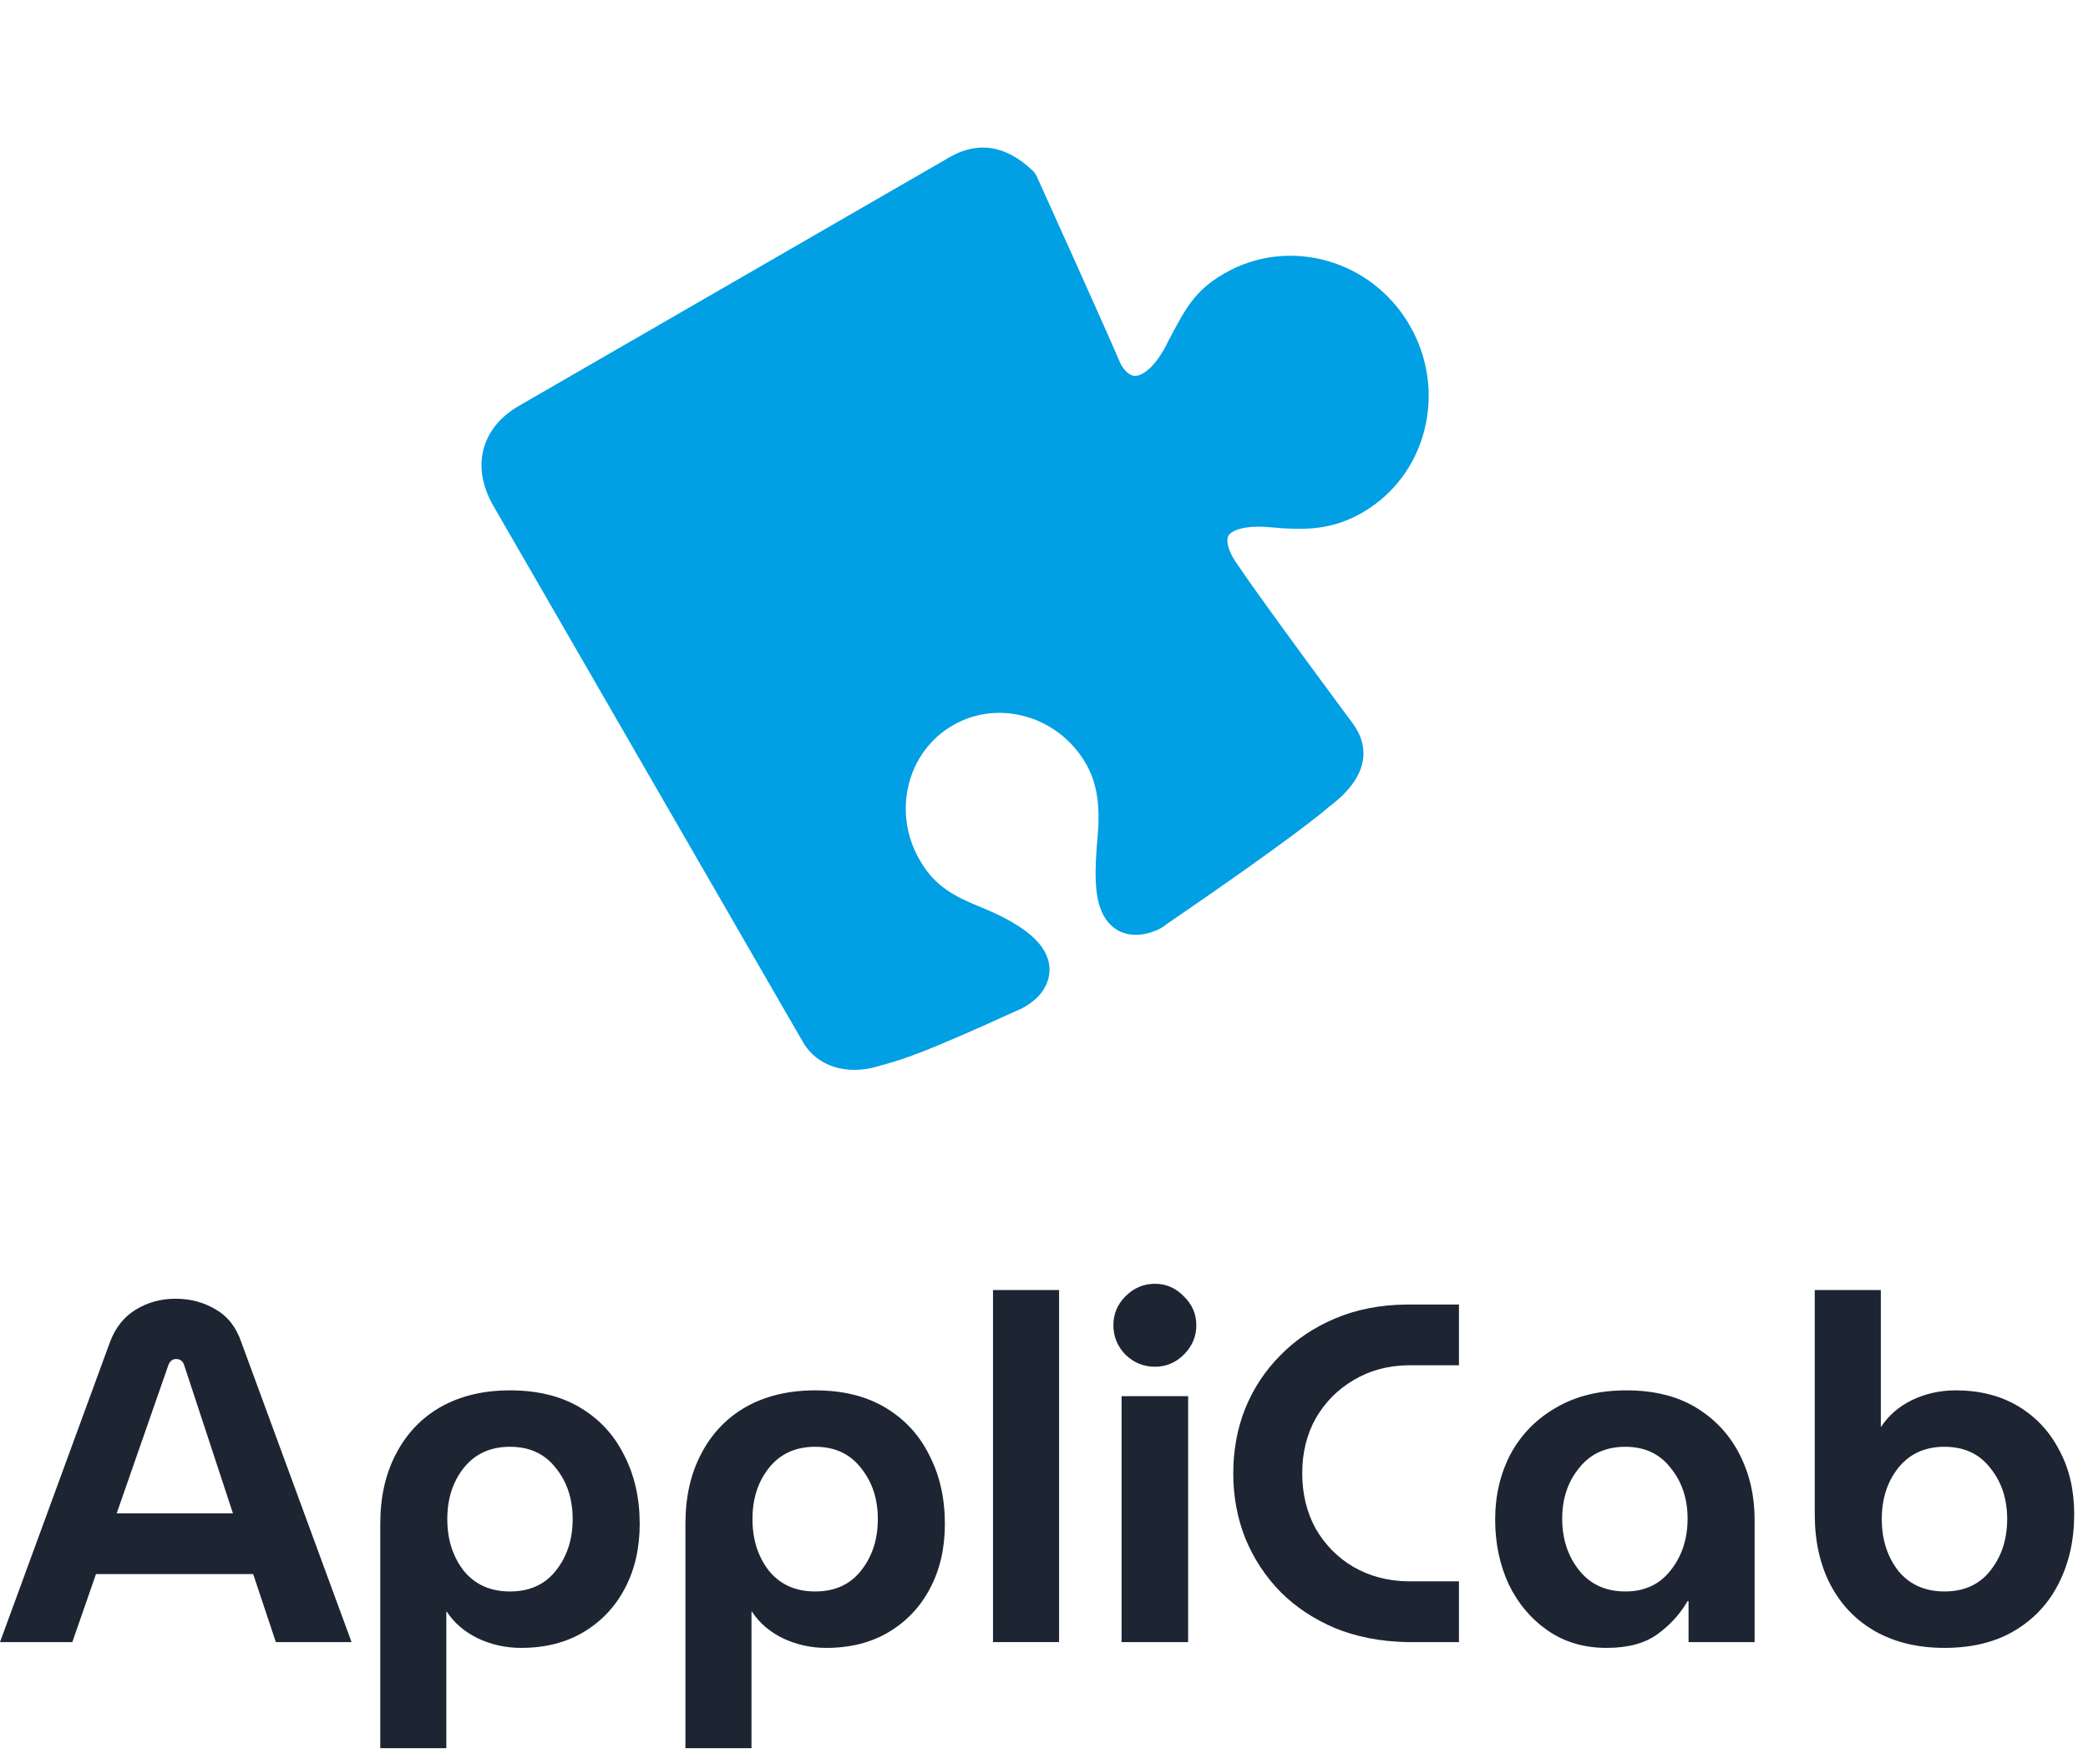
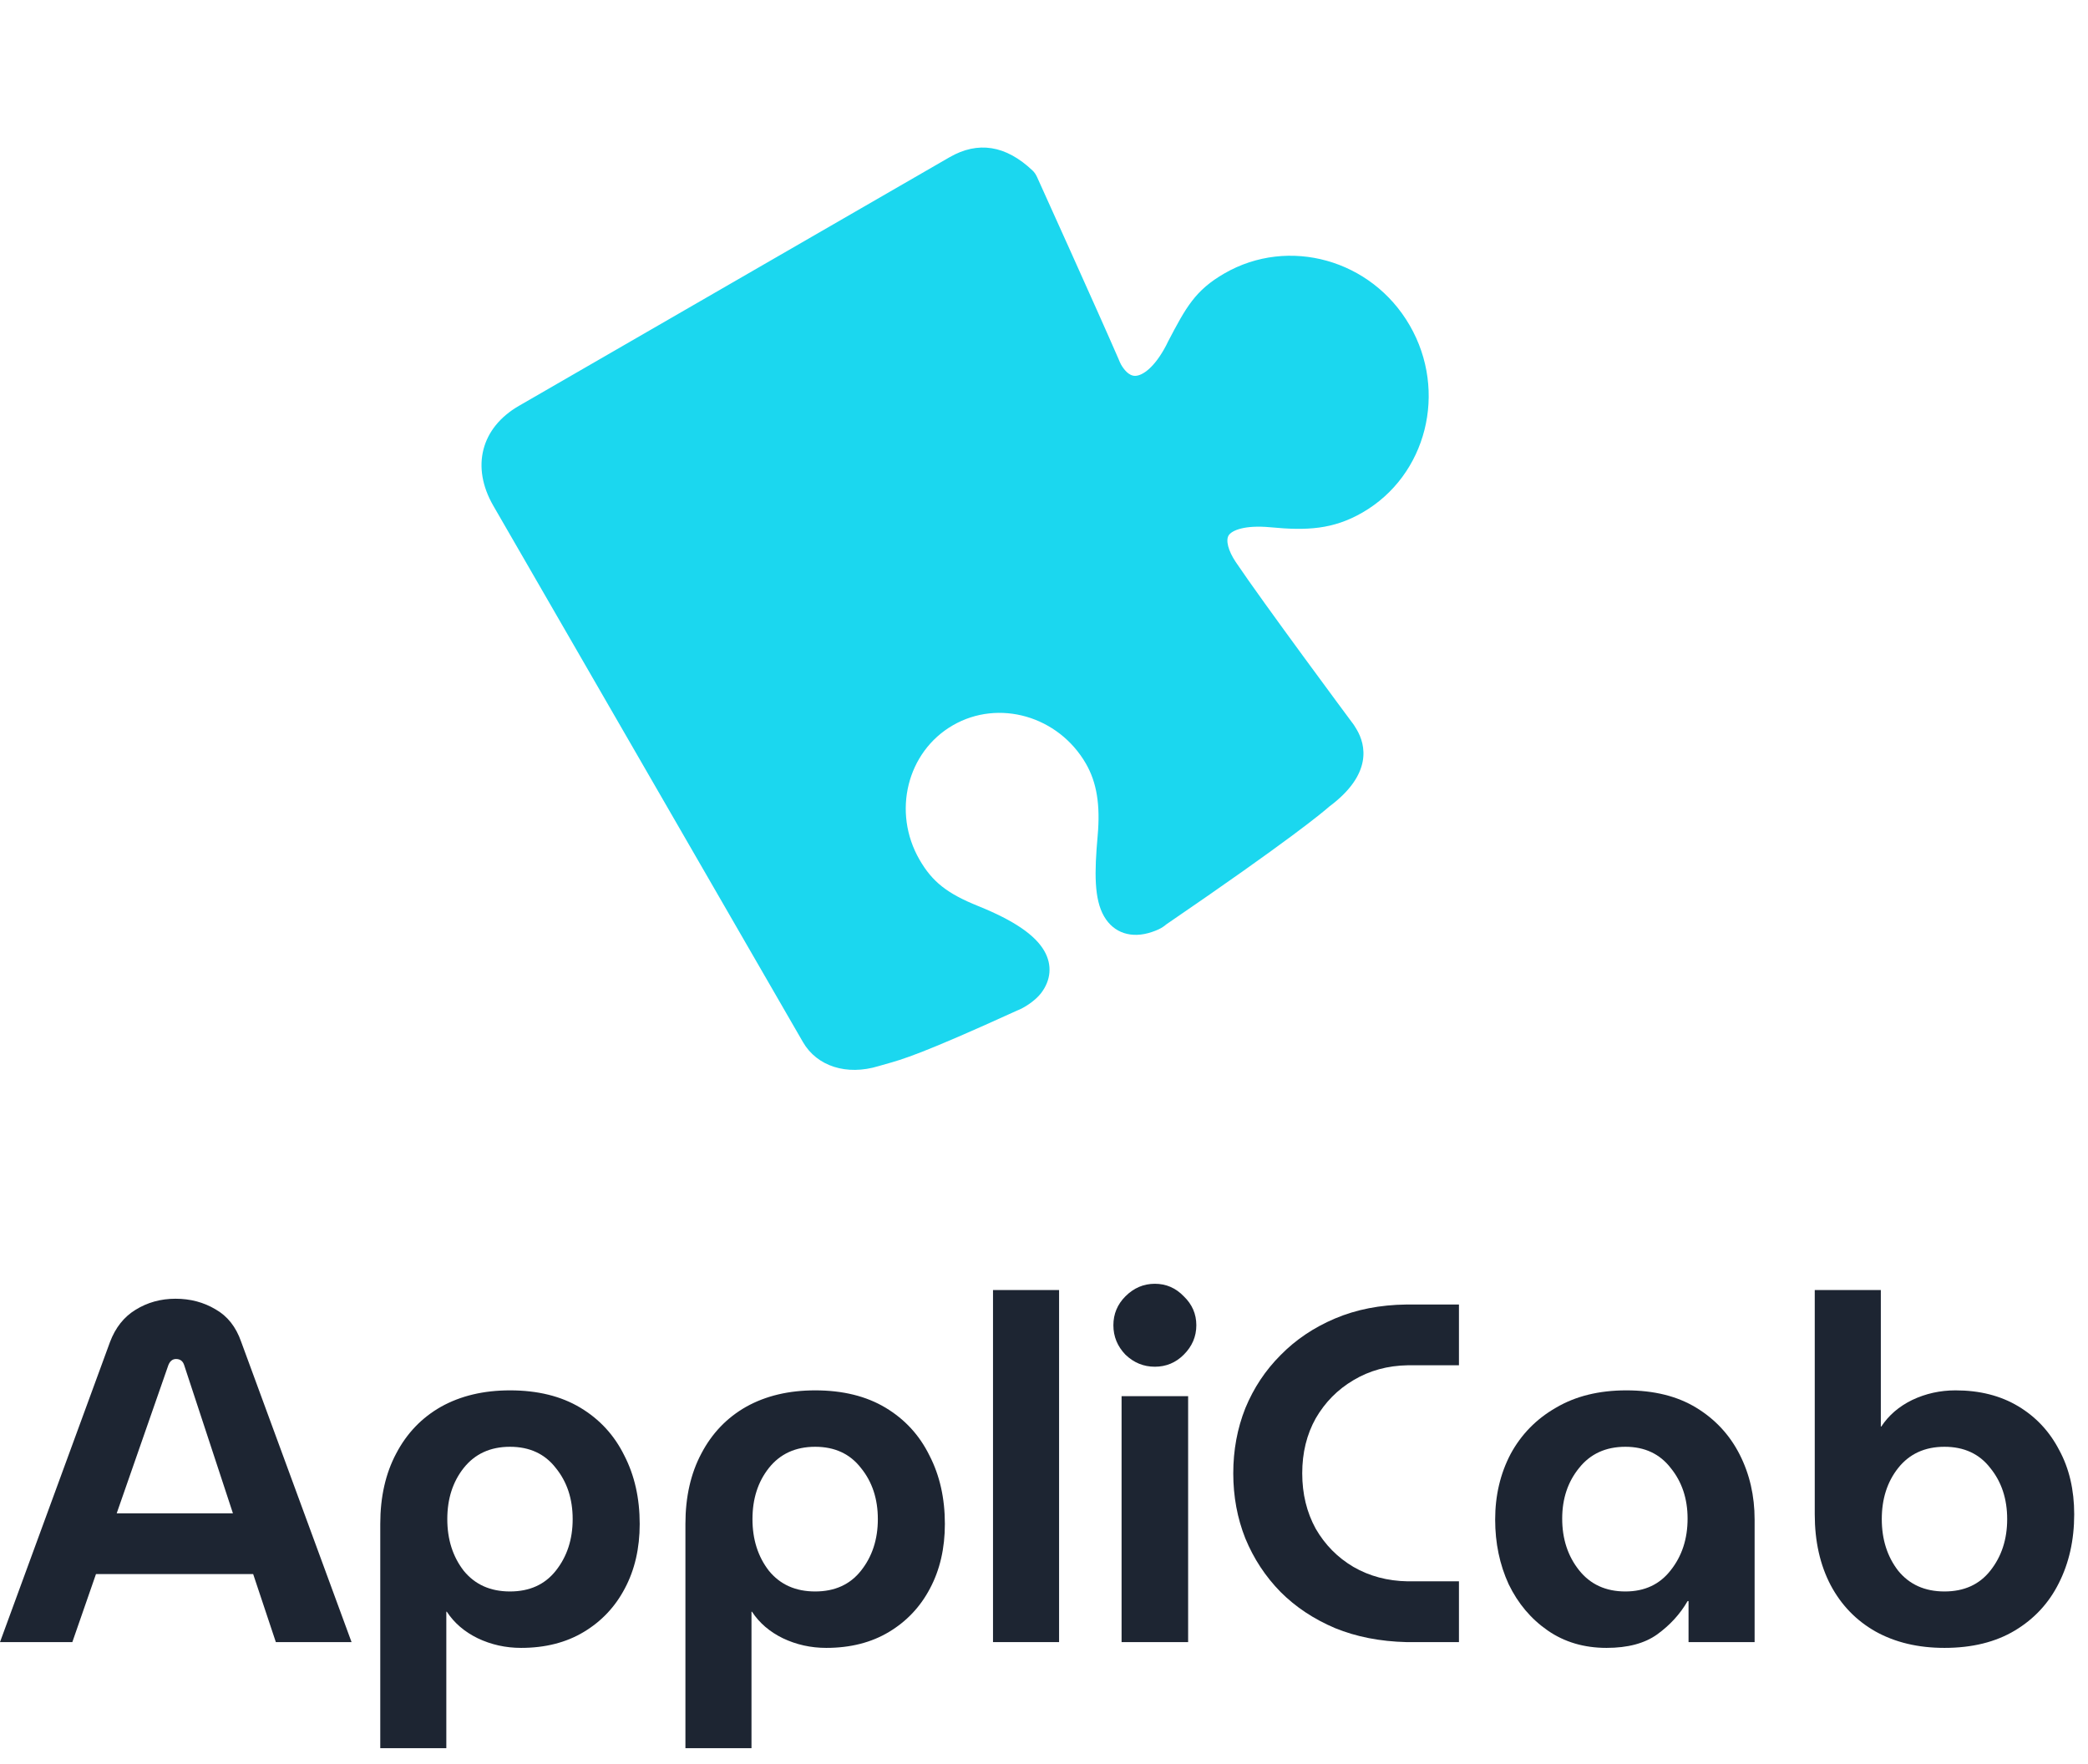
<svg xmlns="http://www.w3.org/2000/svg" width="135" height="114" viewBox="0 0 135 114" fill="none">
-   <path d="M91.148 21.042C93.612 25.309 92.243 30.739 88.091 33.137C86.187 34.236 84.478 34.314 82.142 34.09C80.488 33.934 79.652 34.282 79.44 34.613C79.238 34.932 79.411 35.611 79.896 36.334C81.622 38.907 87.365 46.642 87.387 46.669C87.523 46.838 87.638 47.026 87.733 47.191C88.28 48.138 88.775 50.045 85.936 52.153C85.544 52.503 83.38 54.316 75.404 59.766C75.103 60.03 74.767 60.157 74.477 60.256C73.162 60.706 72.006 60.324 71.384 59.246C70.739 58.13 70.755 56.429 70.97 54.027C71.148 52.024 70.909 50.583 70.209 49.37C68.434 46.295 64.574 45.18 61.607 46.893C58.64 48.606 57.676 52.506 59.451 55.581C60.278 57.014 61.242 57.771 63.243 58.578C65.566 59.515 66.924 60.45 67.517 61.478C68.042 62.387 67.952 63.376 67.305 64.217C66.927 64.706 66.213 65.168 65.756 65.337C59.577 68.154 58.34 68.496 57.264 68.796L56.802 68.928C54.745 69.557 52.821 68.942 51.915 67.374L31.896 32.699C30.445 30.187 31.097 27.657 33.547 26.242L61.384 10.171C63.228 9.106 65.031 9.384 66.767 11.032C66.887 11.143 66.984 11.301 67.054 11.453C67.092 11.538 70.982 20.129 72.318 23.208C72.368 23.326 72.418 23.46 72.479 23.566C72.638 23.841 72.963 24.307 73.396 24.3C73.864 24.295 74.643 23.772 75.398 22.332L75.521 22.081C76.679 19.873 77.269 18.771 79.165 17.677C83.317 15.28 88.685 16.775 91.148 21.042Z" fill="#019FE4" />
-   <path d="M0 106.166L7.109 86.773C7.462 85.837 8.013 85.141 8.761 84.684C9.531 84.206 10.393 83.967 11.349 83.967C12.306 83.967 13.168 84.195 13.937 84.653C14.706 85.089 15.257 85.785 15.59 86.742L22.73 106.166H17.835L16.369 101.77H6.205L4.677 106.166H0ZM7.545 97.841H15.06L11.911 88.269C11.828 87.999 11.651 87.864 11.381 87.864C11.152 87.864 10.986 87.999 10.882 88.269L7.545 97.841Z" fill="#1D2532" />
+   <path d="M91.148 21.042C93.612 25.309 92.243 30.739 88.091 33.137C86.187 34.236 84.478 34.314 82.142 34.09C80.488 33.934 79.652 34.282 79.44 34.613C79.238 34.932 79.411 35.611 79.896 36.334C81.622 38.907 87.365 46.642 87.387 46.669C87.523 46.838 87.638 47.026 87.733 47.191C88.28 48.138 88.775 50.045 85.936 52.153C85.544 52.503 83.38 54.316 75.404 59.766C75.103 60.03 74.767 60.157 74.477 60.256C73.162 60.706 72.006 60.324 71.384 59.246C70.739 58.13 70.755 56.429 70.97 54.027C71.148 52.024 70.909 50.583 70.209 49.37C68.434 46.295 64.574 45.18 61.607 46.893C58.64 48.606 57.676 52.506 59.451 55.581C60.278 57.014 61.242 57.771 63.243 58.578C65.566 59.515 66.924 60.45 67.517 61.478C68.042 62.387 67.952 63.376 67.305 64.217C66.927 64.706 66.213 65.168 65.756 65.337C59.577 68.154 58.34 68.496 57.264 68.796L56.802 68.928C54.745 69.557 52.821 68.942 51.915 67.374L31.896 32.699C30.445 30.187 31.097 27.657 33.547 26.242L61.384 10.171C63.228 9.106 65.031 9.384 66.767 11.032C66.887 11.143 66.984 11.301 67.054 11.453C67.092 11.538 70.982 20.129 72.318 23.208C72.368 23.326 72.418 23.46 72.479 23.566C72.638 23.841 72.963 24.307 73.396 24.3C73.864 24.295 74.643 23.772 75.398 22.332L75.521 22.081C76.679 19.873 77.269 18.771 79.165 17.677C83.317 15.28 88.685 16.775 91.148 21.042Z" fill="#1BD7EF" />
+   <path d="M0 106.167L7.109 86.773C7.462 85.837 8.013 85.141 8.761 84.684C9.531 84.206 10.393 83.967 11.349 83.967C12.306 83.967 13.168 84.195 13.937 84.653C14.706 85.089 15.257 85.785 15.59 86.742L22.73 106.167H17.835L16.369 101.77H6.205L4.677 106.167H0ZM7.545 97.841H15.06L11.911 88.269C11.828 87.999 11.651 87.864 11.381 87.864C11.152 87.864 10.986 87.999 10.882 88.269L7.545 97.841Z" fill="#1D2532" />
  <path d="M32.973 89.891C31.268 89.891 29.782 90.244 28.514 90.951C27.267 91.658 26.3 92.666 25.615 93.975C24.929 95.264 24.586 96.781 24.586 98.528V113.026H28.857V104.202H28.889C29.366 104.93 30.032 105.501 30.884 105.917C31.757 106.333 32.692 106.541 33.69 106.541C35.249 106.541 36.6 106.198 37.743 105.512C38.887 104.826 39.77 103.89 40.394 102.706C41.038 101.5 41.36 100.107 41.36 98.528C41.36 96.865 41.028 95.389 40.363 94.1C39.718 92.79 38.772 91.761 37.525 91.013C36.278 90.265 34.761 89.891 32.973 89.891ZM32.973 93.539C34.241 93.539 35.228 93.996 35.935 94.911C36.663 95.805 37.026 96.906 37.026 98.216C37.026 99.525 36.663 100.637 35.935 101.552C35.228 102.446 34.241 102.893 32.973 102.893C31.705 102.893 30.707 102.446 29.98 101.552C29.273 100.637 28.92 99.525 28.92 98.216C28.92 96.906 29.273 95.805 29.98 94.911C30.707 93.996 31.705 93.539 32.973 93.539Z" fill="#1D2532" />
  <path d="M52.704 89.891C50.999 89.891 49.513 90.244 48.245 90.951C46.998 91.658 46.031 92.666 45.346 93.975C44.66 95.264 44.316 96.781 44.316 98.528V113.026H48.588V104.202H48.619C49.097 104.93 49.763 105.501 50.615 105.917C51.488 106.333 52.423 106.541 53.421 106.541C54.98 106.541 56.331 106.198 57.474 105.512C58.618 104.826 59.501 103.89 60.125 102.706C60.769 101.5 61.091 100.107 61.091 98.528C61.091 96.865 60.759 95.389 60.093 94.1C59.449 92.79 58.503 91.761 57.256 91.013C56.009 90.265 54.492 89.891 52.704 89.891ZM52.704 93.539C53.972 93.539 54.959 93.996 55.666 94.911C56.394 95.805 56.757 96.906 56.757 98.216C56.757 99.525 56.394 100.637 55.666 101.552C54.959 102.446 53.972 102.893 52.704 102.893C51.436 102.893 50.438 102.446 49.711 101.552C49.004 100.637 48.651 99.525 48.651 98.216C48.651 96.906 49.004 95.805 49.711 94.911C50.438 93.996 51.436 93.539 52.704 93.539Z" fill="#1D2532" />
-   <path d="M64.203 106.166V83.405H68.475V106.166H64.203Z" fill="#1D2532" />
-   <path d="M72.516 106.166V90.265H76.819V106.166H72.516ZM74.667 88.363C73.94 88.363 73.306 88.103 72.765 87.583C72.246 87.043 71.986 86.409 71.986 85.681C71.986 84.954 72.246 84.33 72.765 83.811C73.306 83.27 73.94 83 74.667 83C75.395 83 76.018 83.27 76.538 83.811C77.079 84.33 77.349 84.954 77.349 85.681C77.349 86.409 77.079 87.043 76.538 87.583C76.018 88.103 75.395 88.363 74.667 88.363Z" fill="#1D2532" />
-   <path d="M90.931 106.166C89.226 106.125 87.688 105.824 86.316 105.262C84.944 104.68 83.77 103.901 82.793 102.924C81.816 101.926 81.057 100.772 80.517 99.463C79.997 98.153 79.737 96.75 79.737 95.254C79.737 93.757 79.997 92.354 80.517 91.044C81.057 89.735 81.816 88.592 82.793 87.615C83.77 86.617 84.944 85.827 86.316 85.245C87.688 84.663 89.226 84.362 90.931 84.341H94.329V88.269H91.024C89.715 88.29 88.54 88.612 87.501 89.236C86.482 89.839 85.672 90.66 85.069 91.699C84.487 92.739 84.196 93.923 84.196 95.254C84.196 96.584 84.487 97.779 85.069 98.839C85.672 99.879 86.482 100.7 87.501 101.302C88.54 101.905 89.715 102.217 91.024 102.238H94.329V106.166H90.931Z" fill="#1D2532" />
-   <path d="M103.873 106.541C102.418 106.541 101.15 106.166 100.069 105.418C98.988 104.67 98.146 103.672 97.543 102.425C96.961 101.157 96.67 99.764 96.67 98.247C96.67 96.688 97.003 95.274 97.668 94.006C98.354 92.739 99.331 91.741 100.599 91.013C101.867 90.265 103.384 89.891 105.151 89.891C106.939 89.891 108.446 90.265 109.672 91.013C110.899 91.761 111.834 92.77 112.478 94.038C113.123 95.306 113.445 96.709 113.445 98.247V106.166H109.173V103.516H109.111C108.633 104.348 107.978 105.065 107.147 105.668C106.336 106.25 105.245 106.541 103.873 106.541ZM105.089 102.893C106.336 102.893 107.313 102.435 108.02 101.521C108.747 100.606 109.111 99.494 109.111 98.184C109.111 96.896 108.747 95.805 108.02 94.911C107.313 93.996 106.336 93.539 105.089 93.539C103.821 93.539 102.823 93.996 102.096 94.911C101.368 95.805 101.004 96.896 101.004 98.184C101.004 99.494 101.368 100.606 102.096 101.521C102.823 102.435 103.821 102.893 105.089 102.893Z" fill="#1D2532" />
+   <path d="M64.203 106.167V83.405H68.475V106.167H64.203Z" fill="#1D2532" />
+   <path d="M72.516 106.167V90.265H76.819V106.167H72.516ZM74.667 88.363C73.94 88.363 73.306 88.103 72.765 87.583C72.246 87.043 71.986 86.409 71.986 85.681C71.986 84.954 72.246 84.33 72.765 83.811C73.306 83.27 73.94 83 74.667 83C75.395 83 76.018 83.27 76.538 83.811C77.079 84.33 77.349 84.954 77.349 85.681C77.349 86.409 77.079 87.043 76.538 87.583C76.018 88.103 75.395 88.363 74.667 88.363Z" fill="#1D2532" />
+   <path d="M90.931 106.167C89.226 106.125 87.688 105.824 86.316 105.262C84.944 104.68 83.77 103.901 82.793 102.924C81.816 101.926 81.057 100.772 80.517 99.463C79.997 98.153 79.737 96.75 79.737 95.254C79.737 93.757 79.997 92.354 80.517 91.044C81.057 89.735 81.816 88.592 82.793 87.615C83.77 86.617 84.944 85.827 86.316 85.245C87.688 84.663 89.226 84.362 90.931 84.341H94.329V88.269H91.024C89.715 88.29 88.54 88.612 87.501 89.236C86.482 89.839 85.672 90.66 85.069 91.699C84.487 92.739 84.196 93.923 84.196 95.254C84.196 96.584 84.487 97.779 85.069 98.839C85.672 99.879 86.482 100.7 87.501 101.302C88.54 101.905 89.715 102.217 91.024 102.238H94.329V106.167H90.931Z" fill="#1D2532" />
+   <path d="M103.873 106.541C102.418 106.541 101.15 106.166 100.069 105.418C98.988 104.67 98.146 103.672 97.543 102.425C96.961 101.157 96.67 99.764 96.67 98.247C96.67 96.688 97.003 95.274 97.668 94.006C98.354 92.739 99.331 91.741 100.599 91.013C101.867 90.265 103.384 89.891 105.151 89.891C106.939 89.891 108.446 90.265 109.672 91.013C110.899 91.761 111.834 92.77 112.478 94.038C113.123 95.306 113.445 96.709 113.445 98.247V106.167H109.173V103.516H109.111C108.633 104.348 107.978 105.065 107.147 105.668C106.336 106.25 105.245 106.541 103.873 106.541ZM105.089 102.893C106.336 102.893 107.313 102.435 108.02 101.521C108.747 100.606 109.111 99.494 109.111 98.184C109.111 96.896 108.747 95.805 108.02 94.911C107.313 93.996 106.336 93.539 105.089 93.539C103.821 93.539 102.823 93.996 102.096 94.911C101.368 95.805 101.004 96.896 101.004 98.184C101.004 99.494 101.368 100.606 102.096 101.521C102.823 102.435 103.821 102.893 105.089 102.893Z" fill="#1D2532" />
  <path d="M125.72 106.541C124.016 106.541 122.53 106.187 121.262 105.481C120.014 104.774 119.048 103.776 118.362 102.487C117.676 101.178 117.333 99.65 117.333 97.904V83.405H121.605V92.229H121.636C122.114 91.502 122.779 90.93 123.631 90.514C124.504 90.099 125.44 89.891 126.437 89.891C127.996 89.891 129.348 90.234 130.491 90.92C131.634 91.606 132.518 92.551 133.141 93.757C133.785 94.942 134.108 96.324 134.108 97.904C134.108 99.567 133.775 101.053 133.11 102.363C132.466 103.651 131.52 104.67 130.273 105.418C129.025 106.166 127.508 106.541 125.72 106.541ZM125.72 102.893C126.988 102.893 127.976 102.446 128.682 101.552C129.41 100.637 129.774 99.525 129.774 98.216C129.774 96.906 129.41 95.805 128.682 94.911C127.976 93.996 126.988 93.539 125.72 93.539C124.452 93.539 123.455 93.996 122.727 94.911C122.02 95.805 121.667 96.906 121.667 98.216C121.667 99.525 122.02 100.637 122.727 101.552C123.455 102.446 124.452 102.893 125.72 102.893Z" fill="#1D2532" />
</svg>
